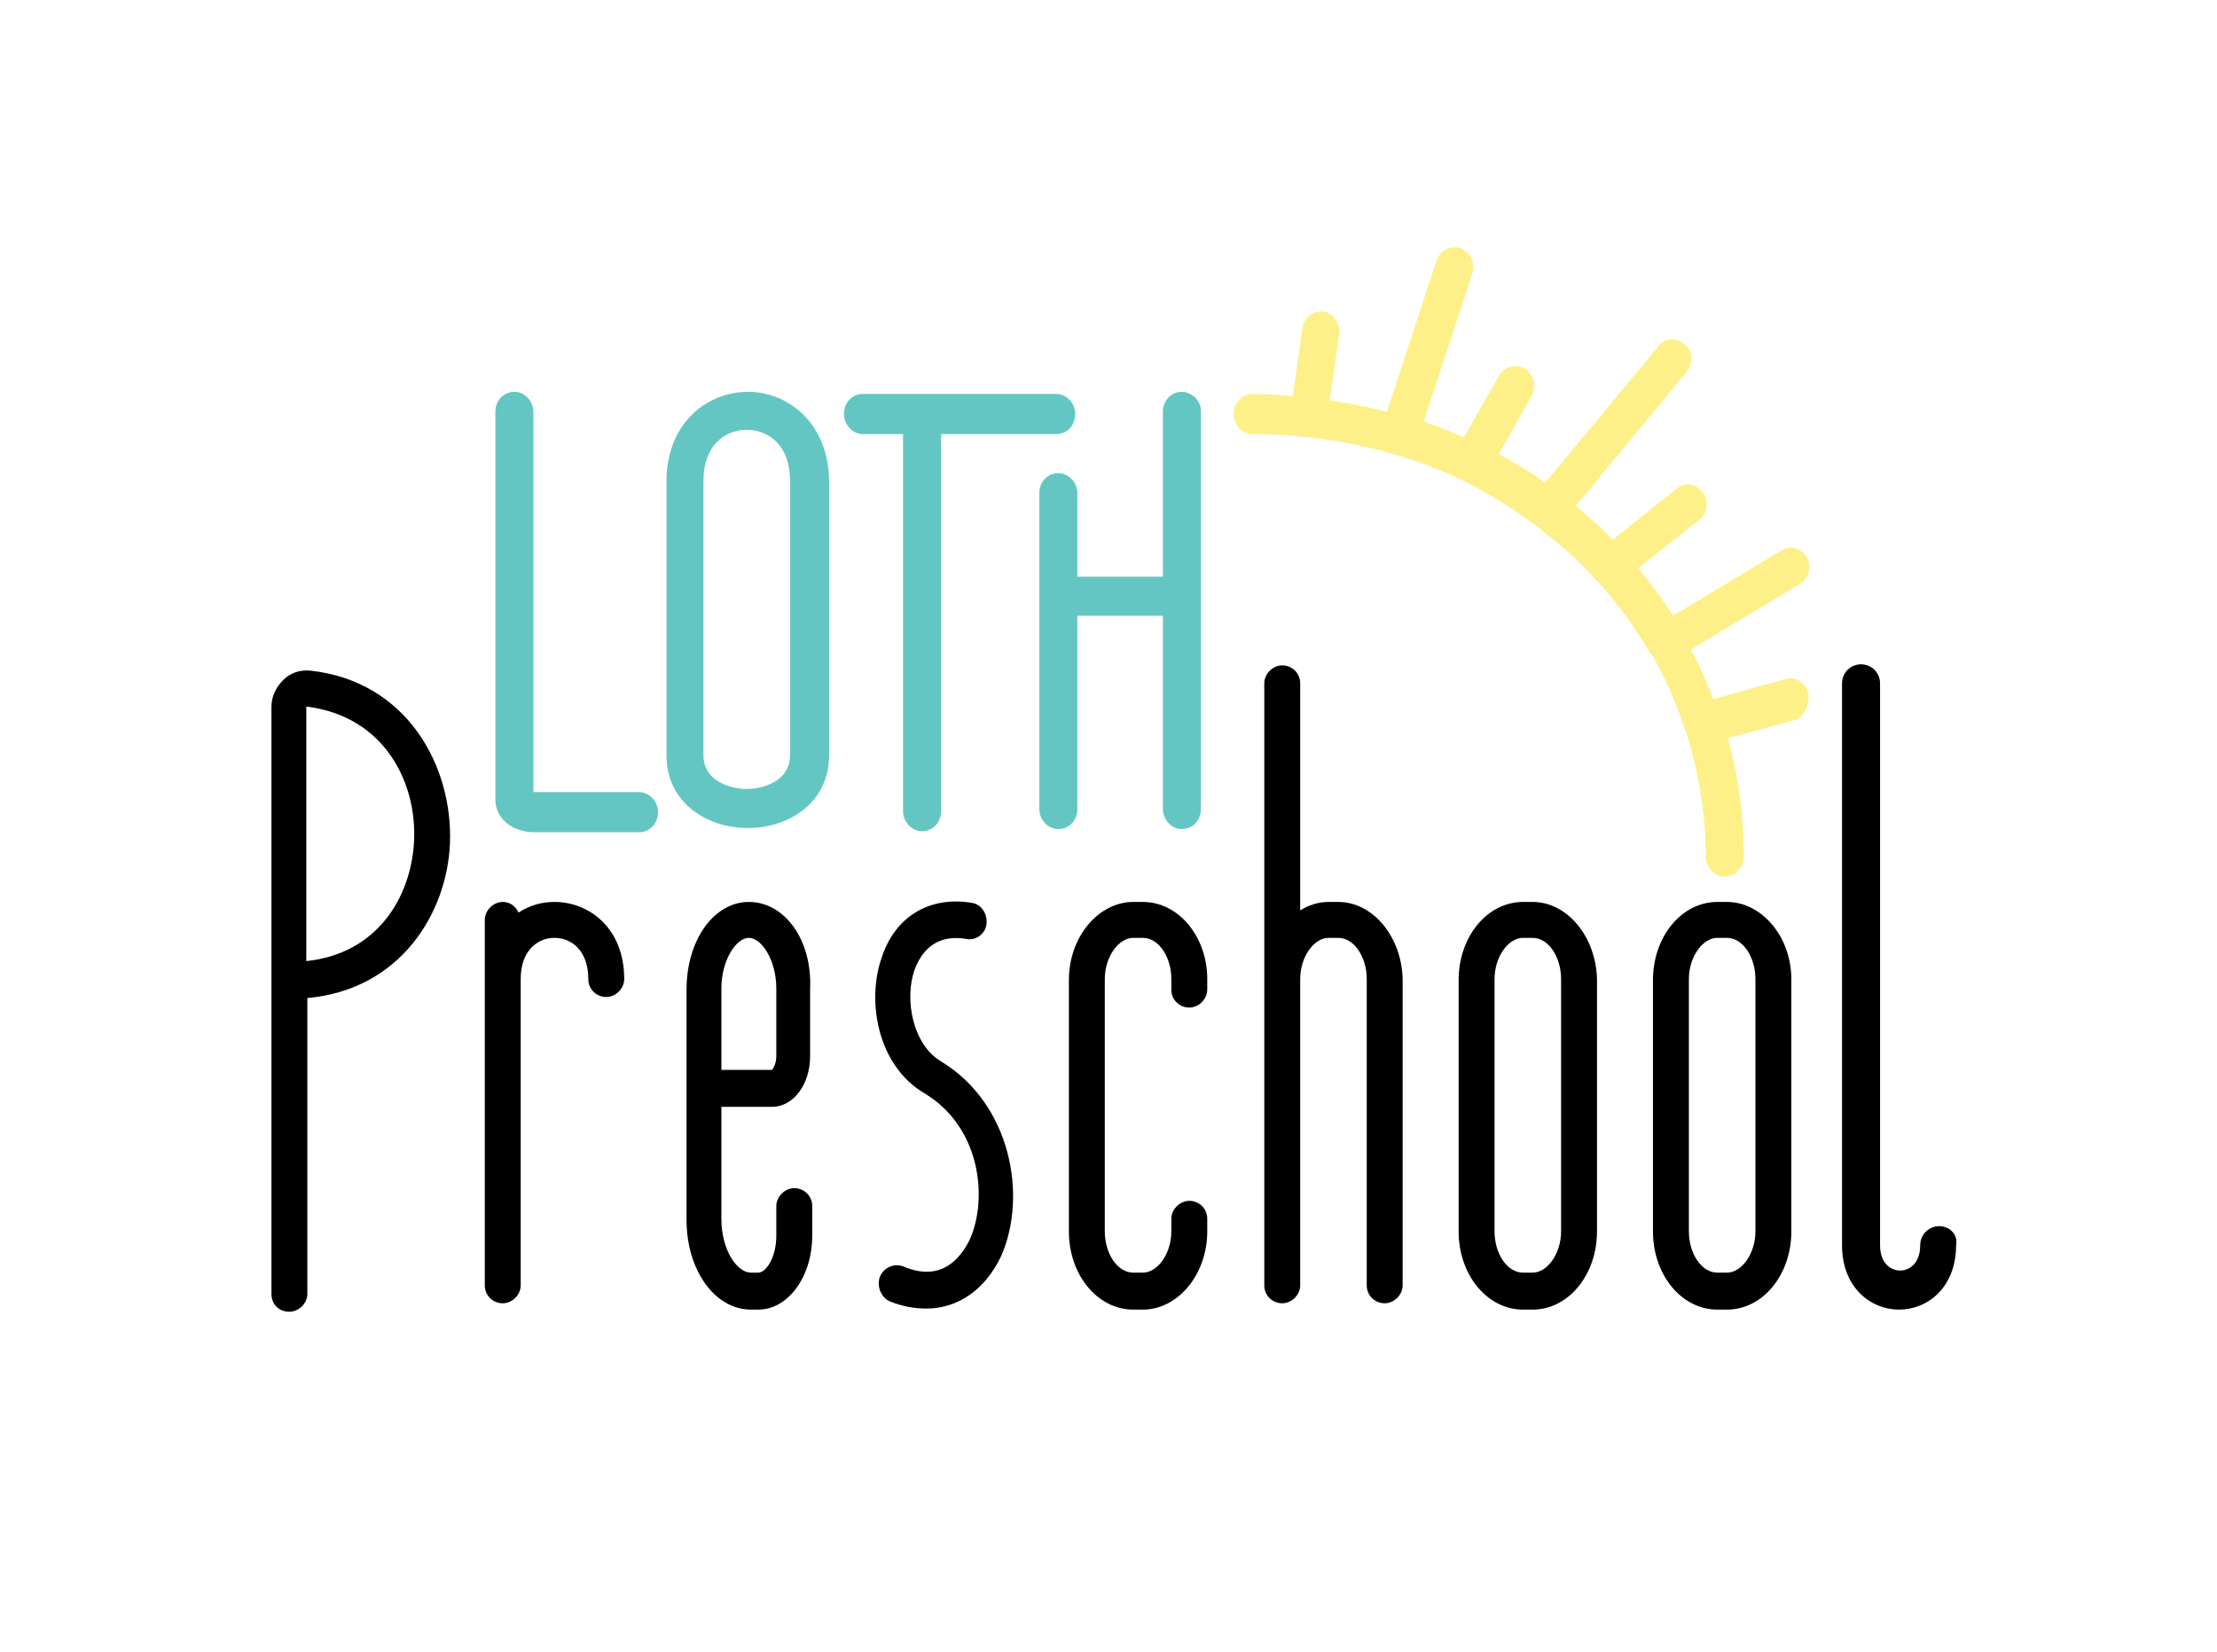
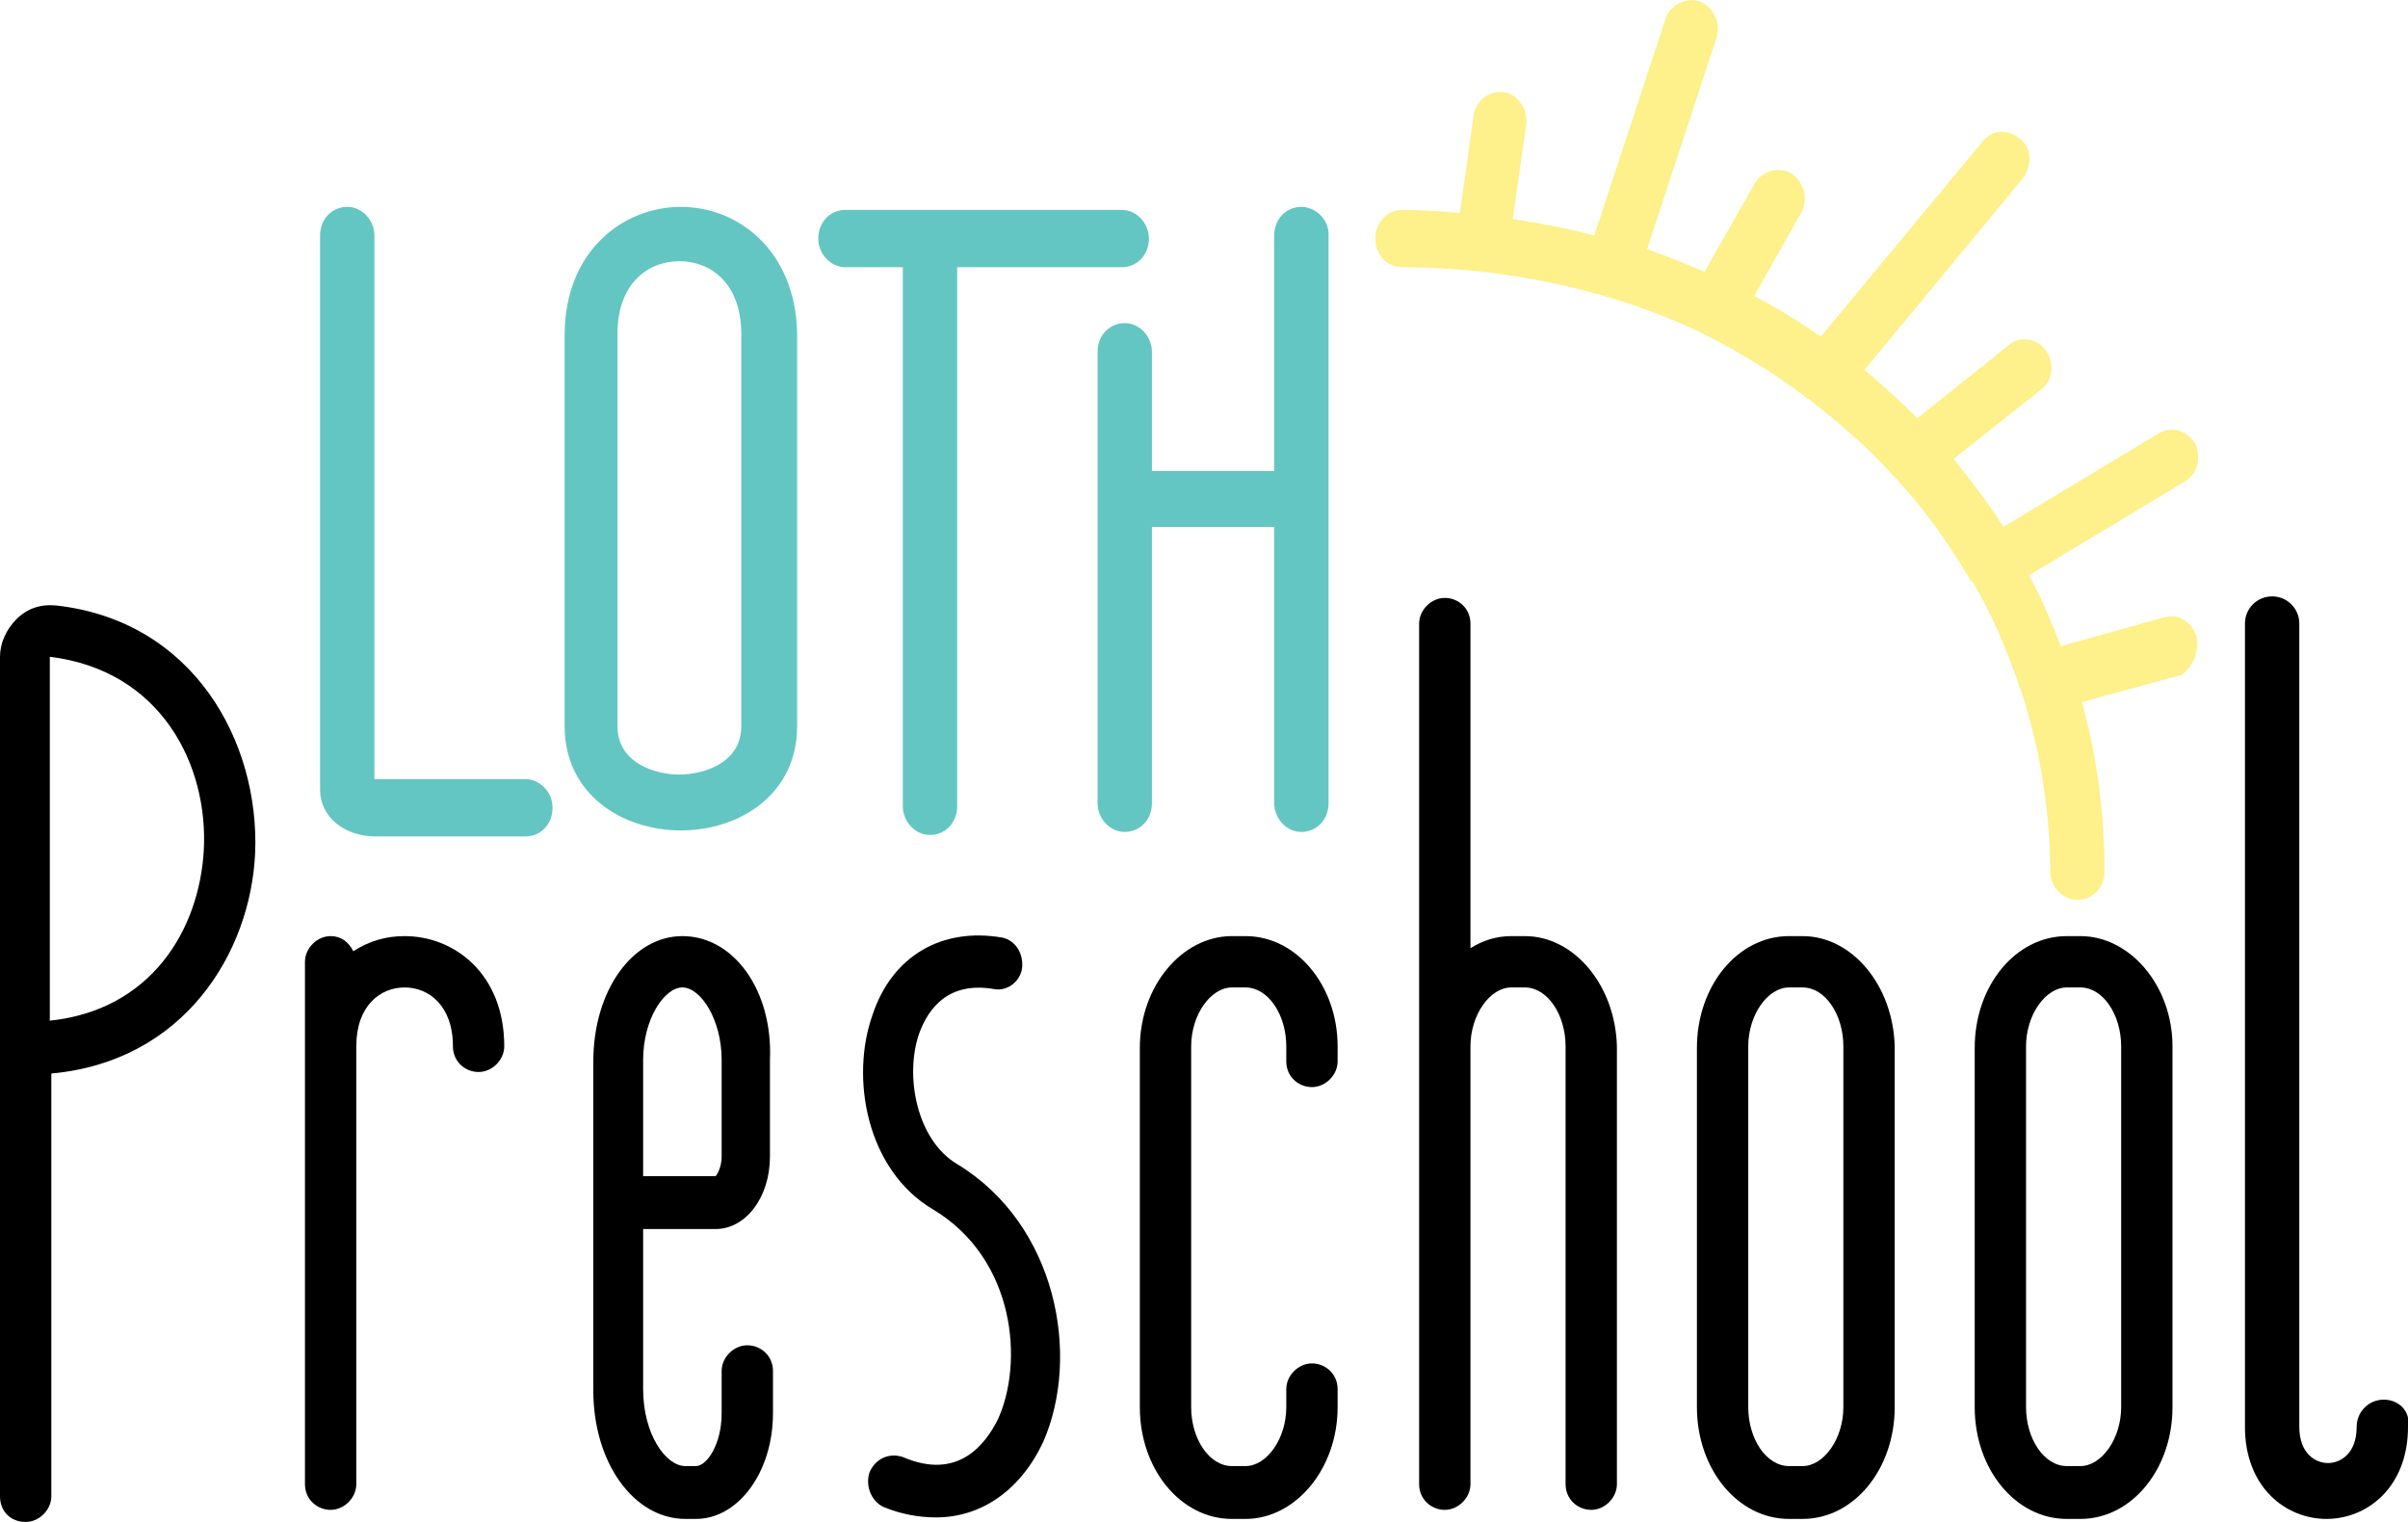
- <svg xmlns="http://www.w3.org/2000/svg" version="1.1" x="0px" y="0px" width="209.901px" height="156.4px" viewBox="0 0 209.901 156.4" overflow="visible" enable-background="new 0 0 209.901 156.4" xml:space="preserve">
+ <svg xmlns="http://www.w3.org/2000/svg" version="1.1" x="0px" y="0px" width="159.5px" height="100.8px" viewBox="0 0 159.5 100.8" style="enable-background:new 0 0 159.5 100.8;" xml:space="preserve">
+   <style type="text/css">
+ 	.st0{fill:#64C6C2;}
+ 	.st1{fill:none;}
+ 	.st2{fill:#FEF08A;}
+ </style>
  <defs>
</defs>
  <g>
    <g>
      <g>
-         <path fill="none" d="M197.1,4c4.9,0,8.8,4,8.8,8.9v130.6c0,2.4-0.9,4.6-2.6,6.3c-1.7,1.7-3.9,2.6-6.3,2.6H12.9     c-4.9,0-8.9-4-8.9-8.9V12.9C4,8,8,4,12.9,4H197.1 M197.1,0H12.9C5.8,0,0,5.8,0,12.9v130.6c0,7.1,5.8,12.9,12.8,12.9h184.3     c7.1,0,12.9-5.8,12.8-12.9V12.9C209.9,5.8,204.2,0,197.1,0L197.1,0z" />
-       </g>
-     </g>
-     <g>
-       <g>
        <g>
-           <path fill="#64C6C2" d="M111.9,37.1c-1,0-1.8,0.8-1.8,1.9v15.6H102v-7.9c0-1-0.8-1.9-1.8-1.9s-1.8,0.8-1.8,1.9v29.9      c0,1,0.8,1.9,1.8,1.9s1.8-0.8,1.8-1.9V58.3h8.1v18.3c0,1,0.8,1.9,1.8,1.9s1.8-0.8,1.8-1.9V38.9      C113.7,37.9,112.8,37.1,111.9,37.1z" />
+           <path class="st0" d="M86.2,13.7c-1,0-1.8,0.8-1.8,1.9v15.6h-8.1v-7.9c0-1-0.8-1.9-1.8-1.9s-1.8,0.8-1.8,1.9v29.9      c0,1,0.8,1.9,1.8,1.9s1.8-0.8,1.8-1.9V34.9h8.1v18.3c0,1,0.8,1.9,1.8,1.9s1.8-0.8,1.8-1.9V15.5C88,14.5,87.1,13.7,86.2,13.7z" />
        </g>
        <g>
-           <path fill="#64C6C2" d="M70.8,37.1c-3.8,0-7.7,2.9-7.7,8.5v25.9c0,4.5,3.8,6.9,7.7,6.9s7.7-2.4,7.7-6.9v-26      C78.4,40,74.6,37.1,70.8,37.1z M74.8,71.5c0,2.5-2.6,3.2-4.1,3.2s-4.1-0.7-4.1-3.2v-26c0-3.3,2-4.8,4.1-4.8s4.1,1.5,4.1,4.8      V71.5z" />
+           <path class="st0" d="M45.1,13.7c-3.8,0-7.7,2.9-7.7,8.5v25.9c0,4.5,3.8,6.9,7.7,6.9s7.7-2.4,7.7-6.9v-26      C52.7,16.6,48.9,13.7,45.1,13.7z M49.1,48.1c0,2.5-2.6,3.2-4.1,3.2s-4.1-0.7-4.1-3.2v-26c0-3.3,2-4.8,4.1-4.8s4.1,1.5,4.1,4.8      V48.1z" />
        </g>
        <g>
-           <path fill="#64C6C2" d="M101.8,39.2c0-1-0.8-1.9-1.8-1.9H81.7c-1,0-1.8,0.8-1.8,1.9c0,1,0.8,1.9,1.8,1.9h3.8v35.7      c0,1,0.8,1.9,1.8,1.9s1.8-0.8,1.8-1.9V41.1H100C101,41.1,101.8,40.3,101.8,39.2z" />
+           <path class="st0" d="M76.1,15.8c0-1-0.8-1.9-1.8-1.9H56c-1,0-1.8,0.8-1.8,1.9c0,1,0.8,1.9,1.8,1.9h3.8v35.7c0,1,0.8,1.9,1.8,1.9      s1.8-0.8,1.8-1.9V17.7h10.9C75.3,17.7,76.1,16.9,76.1,15.8z" />
        </g>
        <g>
-           <path fill="#64C6C2" d="M60.5,75h-9.9h-0.1V39c0-1-0.8-1.9-1.8-1.9s-1.8,0.8-1.8,1.9v36.7c0,1.8,1.6,3.1,3.7,3.1h9.9      c1,0,1.8-0.8,1.8-1.9C62.3,75.8,61.4,75,60.5,75z" />
+           <path class="st0" d="M34.8,51.6h-9.9h-0.1v-36c0-1-0.8-1.9-1.8-1.9s-1.8,0.8-1.8,1.9v36.7c0,1.8,1.6,3.1,3.7,3.1h9.9      c1,0,1.8-0.8,1.8-1.9C36.6,52.4,35.7,51.6,34.8,51.6z" />
        </g>
      </g>
      <g>
        <g>
-           <path d="M29.4,63.5c-1-0.1-1.9,0.2-2.6,0.9c-0.7,0.7-1.1,1.6-1.1,2.5v55.6c0,1,0.7,1.7,1.7,1.7c0.9,0,1.7-0.8,1.7-1.7v-28      c8.8-0.8,13.2-8,13.5-14.6C42.9,72.5,38.5,64.5,29.4,63.5z M39.2,79.7C38.9,85,35.7,90.3,29,91V66.9      C36.4,67.8,39.5,74.1,39.2,79.7z" />
+           <path d="M3.7,40.1c-1-0.1-1.9,0.2-2.6,0.9C0.4,41.7,0,42.6,0,43.5v55.6c0,1,0.7,1.7,1.7,1.7c0.9,0,1.7-0.8,1.7-1.7v-28      c8.8-0.8,13.2-8,13.5-14.6C17.2,49.1,12.8,41.1,3.7,40.1z M13.5,56.3C13.2,61.6,10,66.9,3.3,67.6V43.5      C10.7,44.4,13.8,50.7,13.5,56.3z" />
        </g>
        <g>
-           <path d="M52.5,85.4c-1.2,0-2.3,0.3-3.4,1c-0.3-0.6-0.8-1-1.5-1c-0.9,0-1.7,0.8-1.7,1.7v34.6c0,1,0.8,1.7,1.7,1.7      s1.7-0.8,1.7-1.7v-29c0-2.7,1.6-3.9,3.2-3.9s3.2,1.2,3.2,3.9c0,1,0.8,1.7,1.7,1.7s1.7-0.8,1.7-1.7      C59.1,87.9,55.8,85.4,52.5,85.4z" />
+           <path d="M26.8,62c-1.2,0-2.3,0.3-3.4,1c-0.3-0.6-0.8-1-1.5-1c-0.9,0-1.7,0.8-1.7,1.7v34.6c0,1,0.8,1.7,1.7,1.7s1.7-0.8,1.7-1.7      v-29c0-2.7,1.6-3.9,3.2-3.9s3.2,1.2,3.2,3.9c0,1,0.8,1.7,1.7,1.7c0.9,0,1.7-0.8,1.7-1.7C33.4,64.5,30.1,62,26.8,62z" />
        </g>
        <g>
-           <path d="M70.9,85.4c-3.3,0-5.9,3.6-5.9,8.3v21.8c0,4.8,2.7,8.5,6.1,8.5h0.7c2.8,0,5.1-3.1,5.1-7v-2.8c0-1-0.8-1.7-1.7-1.7      s-1.7,0.8-1.7,1.7v2.8c0,2.1-1,3.5-1.7,3.5h-0.7c-1.3,0-2.8-2.1-2.8-5.1v-10.6h4.8c2,0,3.6-2.1,3.6-4.8v-6.4      C76.9,89,74.3,85.4,70.9,85.4z M73.5,100c0,0.7-0.3,1.2-0.4,1.3h-4.8v-7.7c0-2.7,1.4-4.8,2.6-4.8s2.6,2.1,2.6,4.8L73.5,100      L73.5,100z" />
+           <path d="M45.2,62c-3.3,0-5.9,3.6-5.9,8.3v21.8c0,4.8,2.7,8.5,6.1,8.5h0.7c2.8,0,5.1-3.1,5.1-7v-2.8c0-1-0.8-1.7-1.7-1.7      s-1.7,0.8-1.7,1.7v2.8c0,2.1-1,3.5-1.7,3.5h-0.7c-1.3,0-2.8-2.1-2.8-5.1V81.4h4.8c2,0,3.6-2.1,3.6-4.8v-6.4      C51.2,65.6,48.6,62,45.2,62z M47.8,76.6c0,0.7-0.3,1.2-0.4,1.3h-4.8v-7.7c0-2.7,1.4-4.8,2.6-4.8s2.6,2.1,2.6,4.8L47.8,76.6      L47.8,76.6z" />
        </g>
        <g>
-           <path d="M89.1,100.5c-2.7-1.6-3.5-5.9-2.5-8.7c0.6-1.6,1.9-3.4,4.9-2.9c0.9,0.2,1.8-0.5,1.9-1.4s-0.4-1.8-1.3-2      c-4-0.7-7.3,1.2-8.6,5.1c-1.5,4.2-0.4,10.3,4,12.9c5.5,3.3,6,10.2,4.3,13.9c-0.8,1.6-2.6,4.1-6.3,2.5c-0.9-0.3-1.8,0.1-2.2,1      c-0.3,0.9,0.1,1.9,0.9,2.3c1.2,0.5,2.4,0.7,3.5,0.7c3,0,5.6-1.8,7.1-5C97.3,113.2,95.7,104.5,89.1,100.5z" />
+           <path d="M63.4,77.1c-2.7-1.6-3.5-5.9-2.5-8.7c0.6-1.6,1.9-3.4,4.9-2.9c0.9,0.2,1.8-0.5,1.9-1.4c0.1-0.9-0.4-1.8-1.3-2      c-4-0.7-7.3,1.2-8.6,5.1c-1.5,4.2-0.4,10.3,4,12.9c5.5,3.3,6,10.2,4.3,13.9c-0.8,1.6-2.6,4.1-6.3,2.5c-0.9-0.3-1.8,0.1-2.2,1      c-0.3,0.9,0.1,1.9,0.9,2.3c1.2,0.5,2.4,0.7,3.5,0.7c3,0,5.6-1.8,7.1-5C71.6,89.8,70,81.1,63.4,77.1z" />
        </g>
        <g>
-           <path d="M108.2,85.4h-0.9c-3.3,0-6.1,3.3-6.1,7.4v23.8c0,4.1,2.7,7.4,6.1,7.4h0.9c3.3,0,6.1-3.3,6.1-7.4v-1.2      c0-1-0.8-1.7-1.7-1.7s-1.7,0.8-1.7,1.7v1.2c0,2.1-1.3,3.9-2.7,3.9h-0.9c-1.5,0-2.7-1.8-2.7-3.9V92.7c0-2.1,1.3-3.9,2.7-3.9h0.9      c1.5,0,2.7,1.8,2.7,3.9v1c0,1,0.8,1.7,1.7,1.7s1.7-0.8,1.7-1.7v-1C114.3,88.7,111.6,85.4,108.2,85.4z" />
+           <path d="M82.5,62h-0.9c-3.3,0-6.1,3.3-6.1,7.4v23.8c0,4.1,2.7,7.4,6.1,7.4h0.9c3.3,0,6.1-3.3,6.1-7.4V92c0-1-0.8-1.7-1.7-1.7      s-1.7,0.8-1.7,1.7v1.2c0,2.1-1.3,3.9-2.7,3.9h-0.9c-1.5,0-2.7-1.8-2.7-3.9V69.3c0-2.1,1.3-3.9,2.7-3.9h0.9      c1.5,0,2.7,1.8,2.7,3.9v1c0,1,0.8,1.7,1.7,1.7s1.7-0.8,1.7-1.7v-1C88.6,65.3,85.9,62,82.5,62z" />
        </g>
        <g>
-           <path d="M145.1,85.4h-0.9c-3.4,0-6.1,3.3-6.1,7.4v23.8c0,4.1,2.7,7.4,6.1,7.4h0.9c3.4,0,6.1-3.3,6.1-7.4V92.7      C151.1,88.7,148.4,85.4,145.1,85.4z M147.8,116.6c0,2.1-1.3,3.9-2.7,3.9h-0.9c-1.5,0-2.7-1.8-2.7-3.9V92.7      c0-2.1,1.3-3.9,2.7-3.9h0.9c1.5,0,2.7,1.8,2.7,3.9V116.6z" />
+           <path d="M119.4,62h-0.9c-3.4,0-6.1,3.3-6.1,7.4v23.8c0,4.1,2.7,7.4,6.1,7.4h0.9c3.4,0,6.1-3.3,6.1-7.4V69.3      C125.4,65.3,122.7,62,119.4,62z M122.1,93.2c0,2.1-1.3,3.9-2.7,3.9h-0.9c-1.5,0-2.7-1.8-2.7-3.9V69.3c0-2.1,1.3-3.9,2.7-3.9h0.9      c1.5,0,2.7,1.8,2.7,3.9V93.2z" />
        </g>
        <g>
-           <path d="M163.5,85.4h-0.9c-3.4,0-6.1,3.3-6.1,7.4v23.8c0,4.1,2.7,7.4,6.1,7.4h0.9c3.4,0,6.1-3.3,6.1-7.4V92.7      C169.6,88.7,166.8,85.4,163.5,85.4z M166.2,116.6c0,2.1-1.3,3.9-2.7,3.9h-0.9c-1.5,0-2.7-1.8-2.7-3.9V92.7      c0-2.1,1.3-3.9,2.7-3.9h0.9c1.5,0,2.7,1.8,2.7,3.9V116.6z" />
+           <path d="M137.8,62h-0.9c-3.4,0-6.1,3.3-6.1,7.4v23.8c0,4.1,2.7,7.4,6.1,7.4h0.9c3.4,0,6.1-3.3,6.1-7.4V69.3      C143.9,65.3,141.1,62,137.8,62z M140.5,93.2c0,2.1-1.3,3.9-2.7,3.9h-0.9c-1.5,0-2.7-1.8-2.7-3.9V69.3c0-2.1,1.3-3.9,2.7-3.9h0.9      c1.5,0,2.7,1.8,2.7,3.9V93.2z" />
        </g>
        <g>
-           <path d="M126.7,85.4h-0.9c-1,0-1.9,0.3-2.7,0.8V64.7c0-1-0.8-1.7-1.7-1.7s-1.7,0.8-1.7,1.7v28v29c0,1,0.8,1.7,1.7,1.7      s1.7-0.8,1.7-1.7v-29c0-2.1,1.3-3.9,2.7-3.9h0.9c1.5,0,2.7,1.8,2.7,3.9v29c0,1,0.8,1.7,1.7,1.7s1.7-0.8,1.7-1.7v-29      C132.7,88.7,130,85.4,126.7,85.4z" />
+           <path d="M101,62h-0.9c-1,0-1.9,0.3-2.7,0.8V41.3c0-1-0.8-1.7-1.7-1.7S94,40.4,94,41.3v28v29c0,1,0.8,1.7,1.7,1.7      s1.7-0.8,1.7-1.7v-29c0-2.1,1.3-3.9,2.7-3.9h0.9c1.5,0,2.7,1.8,2.7,3.9v29c0,1,0.8,1.7,1.7,1.7s1.7-0.8,1.7-1.7v-29      C107,65.3,104.3,62,101,62z" />
        </g>
        <g>
-           <path d="M183.6,116.1c-1,0-1.8,0.8-1.8,1.8c0,1.8-1.1,2.4-1.9,2.4s-1.9-0.6-1.9-2.4V64.7c0-1-0.8-1.8-1.8-1.8s-1.8,0.8-1.8,1.8      v53.2c0,4,2.7,6.1,5.4,6.1s5.4-2.1,5.4-6.1C185.4,116.9,184.6,116.1,183.6,116.1z" />
+           <path d="M157.9,92.7c-1,0-1.8,0.8-1.8,1.8c0,1.8-1.1,2.4-1.9,2.4s-1.9-0.6-1.9-2.4V41.3c0-1-0.8-1.8-1.8-1.8s-1.8,0.8-1.8,1.8      v53.2c0,4,2.7,6.1,5.4,6.1s5.4-2.1,5.4-6.1C159.7,93.5,158.9,92.7,157.9,92.7z" />
        </g>
      </g>
      <g>
-         <path fill="none" d="M158.2,80.9" />
+         <path class="st1" d="M132.5,57.5" />
      </g>
      <g>
-         <path fill="none" d="M152.8,81.3" />
+         <path class="st1" d="M127.1,57.9" />
      </g>
      <g>
-         <path fill="#FEF089" d="M171.2,65.6c-0.3-1-1.2-1.6-2.2-1.3l-6.8,1.9c-0.6-1.6-1.3-3.2-2.1-4.7l10.3-6.2c0.9-0.5,1.1-1.7,0.7-2.5     c-0.5-0.9-1.6-1.2-2.4-0.7l-10.3,6.2c-1-1.6-2.1-3-3.3-4.5l5.8-4.6c0.8-0.6,0.9-1.8,0.3-2.6c-0.6-0.8-1.7-1-2.5-0.3l-6,4.8     c-1.1-1.1-2.3-2.2-3.5-3.2l10.5-12.7c0.6-0.8,0.6-2-0.2-2.6c-0.8-0.7-1.9-0.6-2.5,0.2l-10.7,12.9c-1.4-1-2.9-1.9-4.4-2.7l3.1-5.5     c0.5-0.9,0.2-2-0.6-2.6c-0.9-0.5-2-0.2-2.5,0.7l-3.3,5.8c-1.2-0.5-2.4-1-3.8-1.5l4.6-14c0.3-1-0.2-2-1.1-2.4     c-0.9-0.3-2,0.2-2.3,1.2L131.3,39c-1.8-0.5-3.6-0.8-5.4-1.1l0.9-6.3c0.1-1-0.6-2-1.5-2.1c-1-0.1-1.9,0.6-2,1.6l-0.9,6.4     c-1.3-0.1-2.5-0.2-3.8-0.2c-1,0-1.8,0.8-1.8,1.9s0.8,1.9,1.8,1.9c6.9,0,14.2,1.6,19.9,4.4c2.4,1.2,4.7,2.6,6.8,4.2l0,0     c0.1,0.1,0.2,0.1,0.3,0.2c1.9,1.5,3.8,3.1,5.4,4.9c0,0,0,0,0.1,0.1s0.2,0.2,0.3,0.3c1.8,2,3.4,4.2,4.8,6.6c0,0,0,0.1,0.1,0.1     l0.1,0.1c1.3,2.2,2.3,4.6,3.1,7l0,0c0,0,0,0.1,0.1,0.2c1.2,3.8,1.9,7.8,1.9,11.9c0,1,0.8,1.9,1.8,1.9s1.8-0.8,1.8-1.9     c0-3.8-0.5-7.6-1.5-11.2l6.6-1.8C170.9,67.6,171.4,66.6,171.2,65.6z" />
+         <path class="st2" d="M145.5,42.2c-0.3-1-1.2-1.6-2.2-1.3l-6.8,1.9c-0.6-1.6-1.3-3.2-2.1-4.7l10.3-6.2c0.9-0.5,1.1-1.7,0.7-2.5     c-0.5-0.9-1.6-1.2-2.4-0.7l-10.3,6.2c-1-1.6-2.1-3-3.3-4.5l5.8-4.6c0.8-0.6,0.9-1.8,0.3-2.6c-0.6-0.8-1.7-1-2.5-0.3l-6,4.8     c-1.1-1.1-2.3-2.2-3.5-3.2L134,11.8c0.6-0.8,0.6-2-0.2-2.6c-0.8-0.7-1.9-0.6-2.5,0.2l-10.7,12.9c-1.4-1-2.9-1.9-4.4-2.7l3.1-5.5     c0.5-0.9,0.2-2-0.6-2.6c-0.9-0.5-2-0.2-2.5,0.7l-3.3,5.8c-1.2-0.5-2.4-1-3.8-1.5l4.6-14c0.3-1-0.2-2-1.1-2.4     c-0.9-0.3-2,0.2-2.3,1.2l-4.7,14.3c-1.8-0.5-3.6-0.8-5.4-1.1l0.9-6.3c0.1-1-0.6-2-1.5-2.1c-1-0.1-1.9,0.6-2,1.6l-0.9,6.4     c-1.3-0.1-2.5-0.2-3.8-0.2c-1,0-1.8,0.8-1.8,1.9s0.8,1.9,1.8,1.9c6.9,0,14.2,1.6,19.9,4.4c2.4,1.2,4.7,2.6,6.8,4.2l0,0     c0.1,0.1,0.2,0.1,0.3,0.2c1.9,1.5,3.8,3.1,5.4,4.9c0,0,0,0,0.1,0.1s0.2,0.2,0.3,0.3c1.8,2,3.4,4.2,4.8,6.6c0,0,0,0.1,0.1,0.1     l0.1,0.1c1.3,2.2,2.3,4.6,3.1,7l0,0c0,0,0,0.1,0.1,0.2c1.2,3.8,1.9,7.8,1.9,11.9c0,1,0.8,1.9,1.8,1.9s1.8-0.8,1.8-1.9     c0-3.8-0.5-7.6-1.5-11.2l6.6-1.8C145.2,44.2,145.7,43.2,145.5,42.2z" />
      </g>
    </g>
  </g>
</svg>
